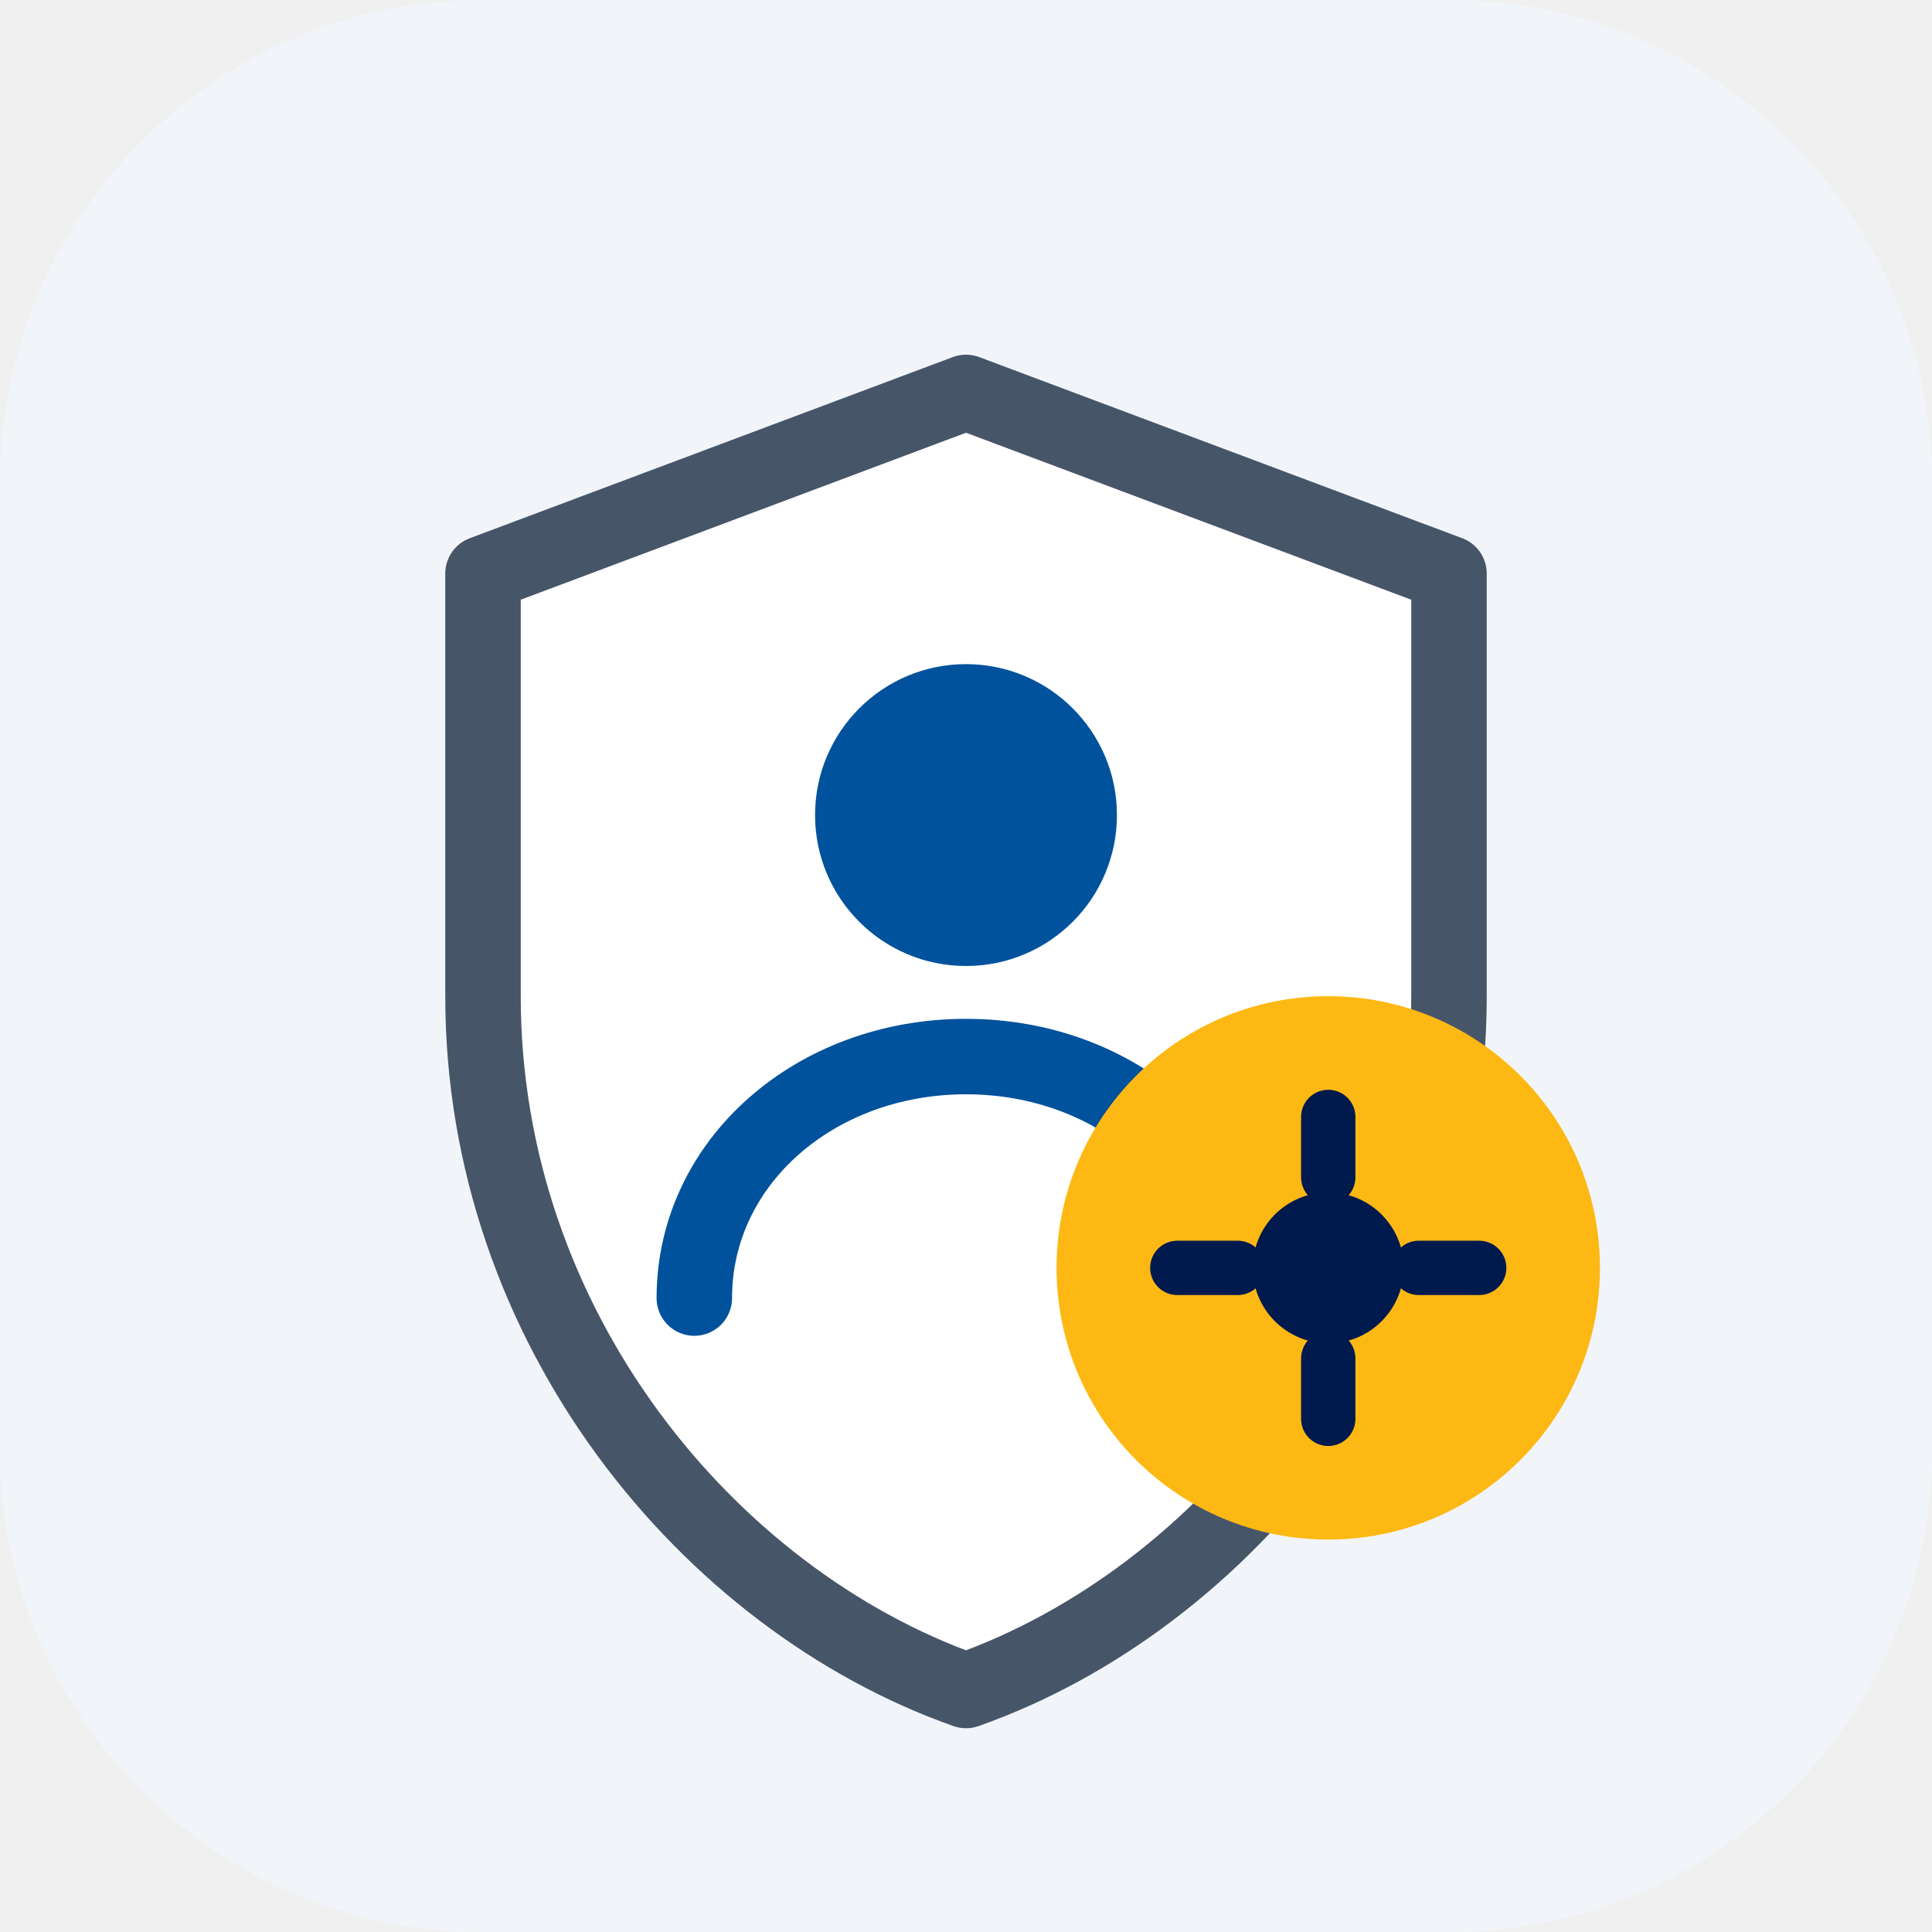
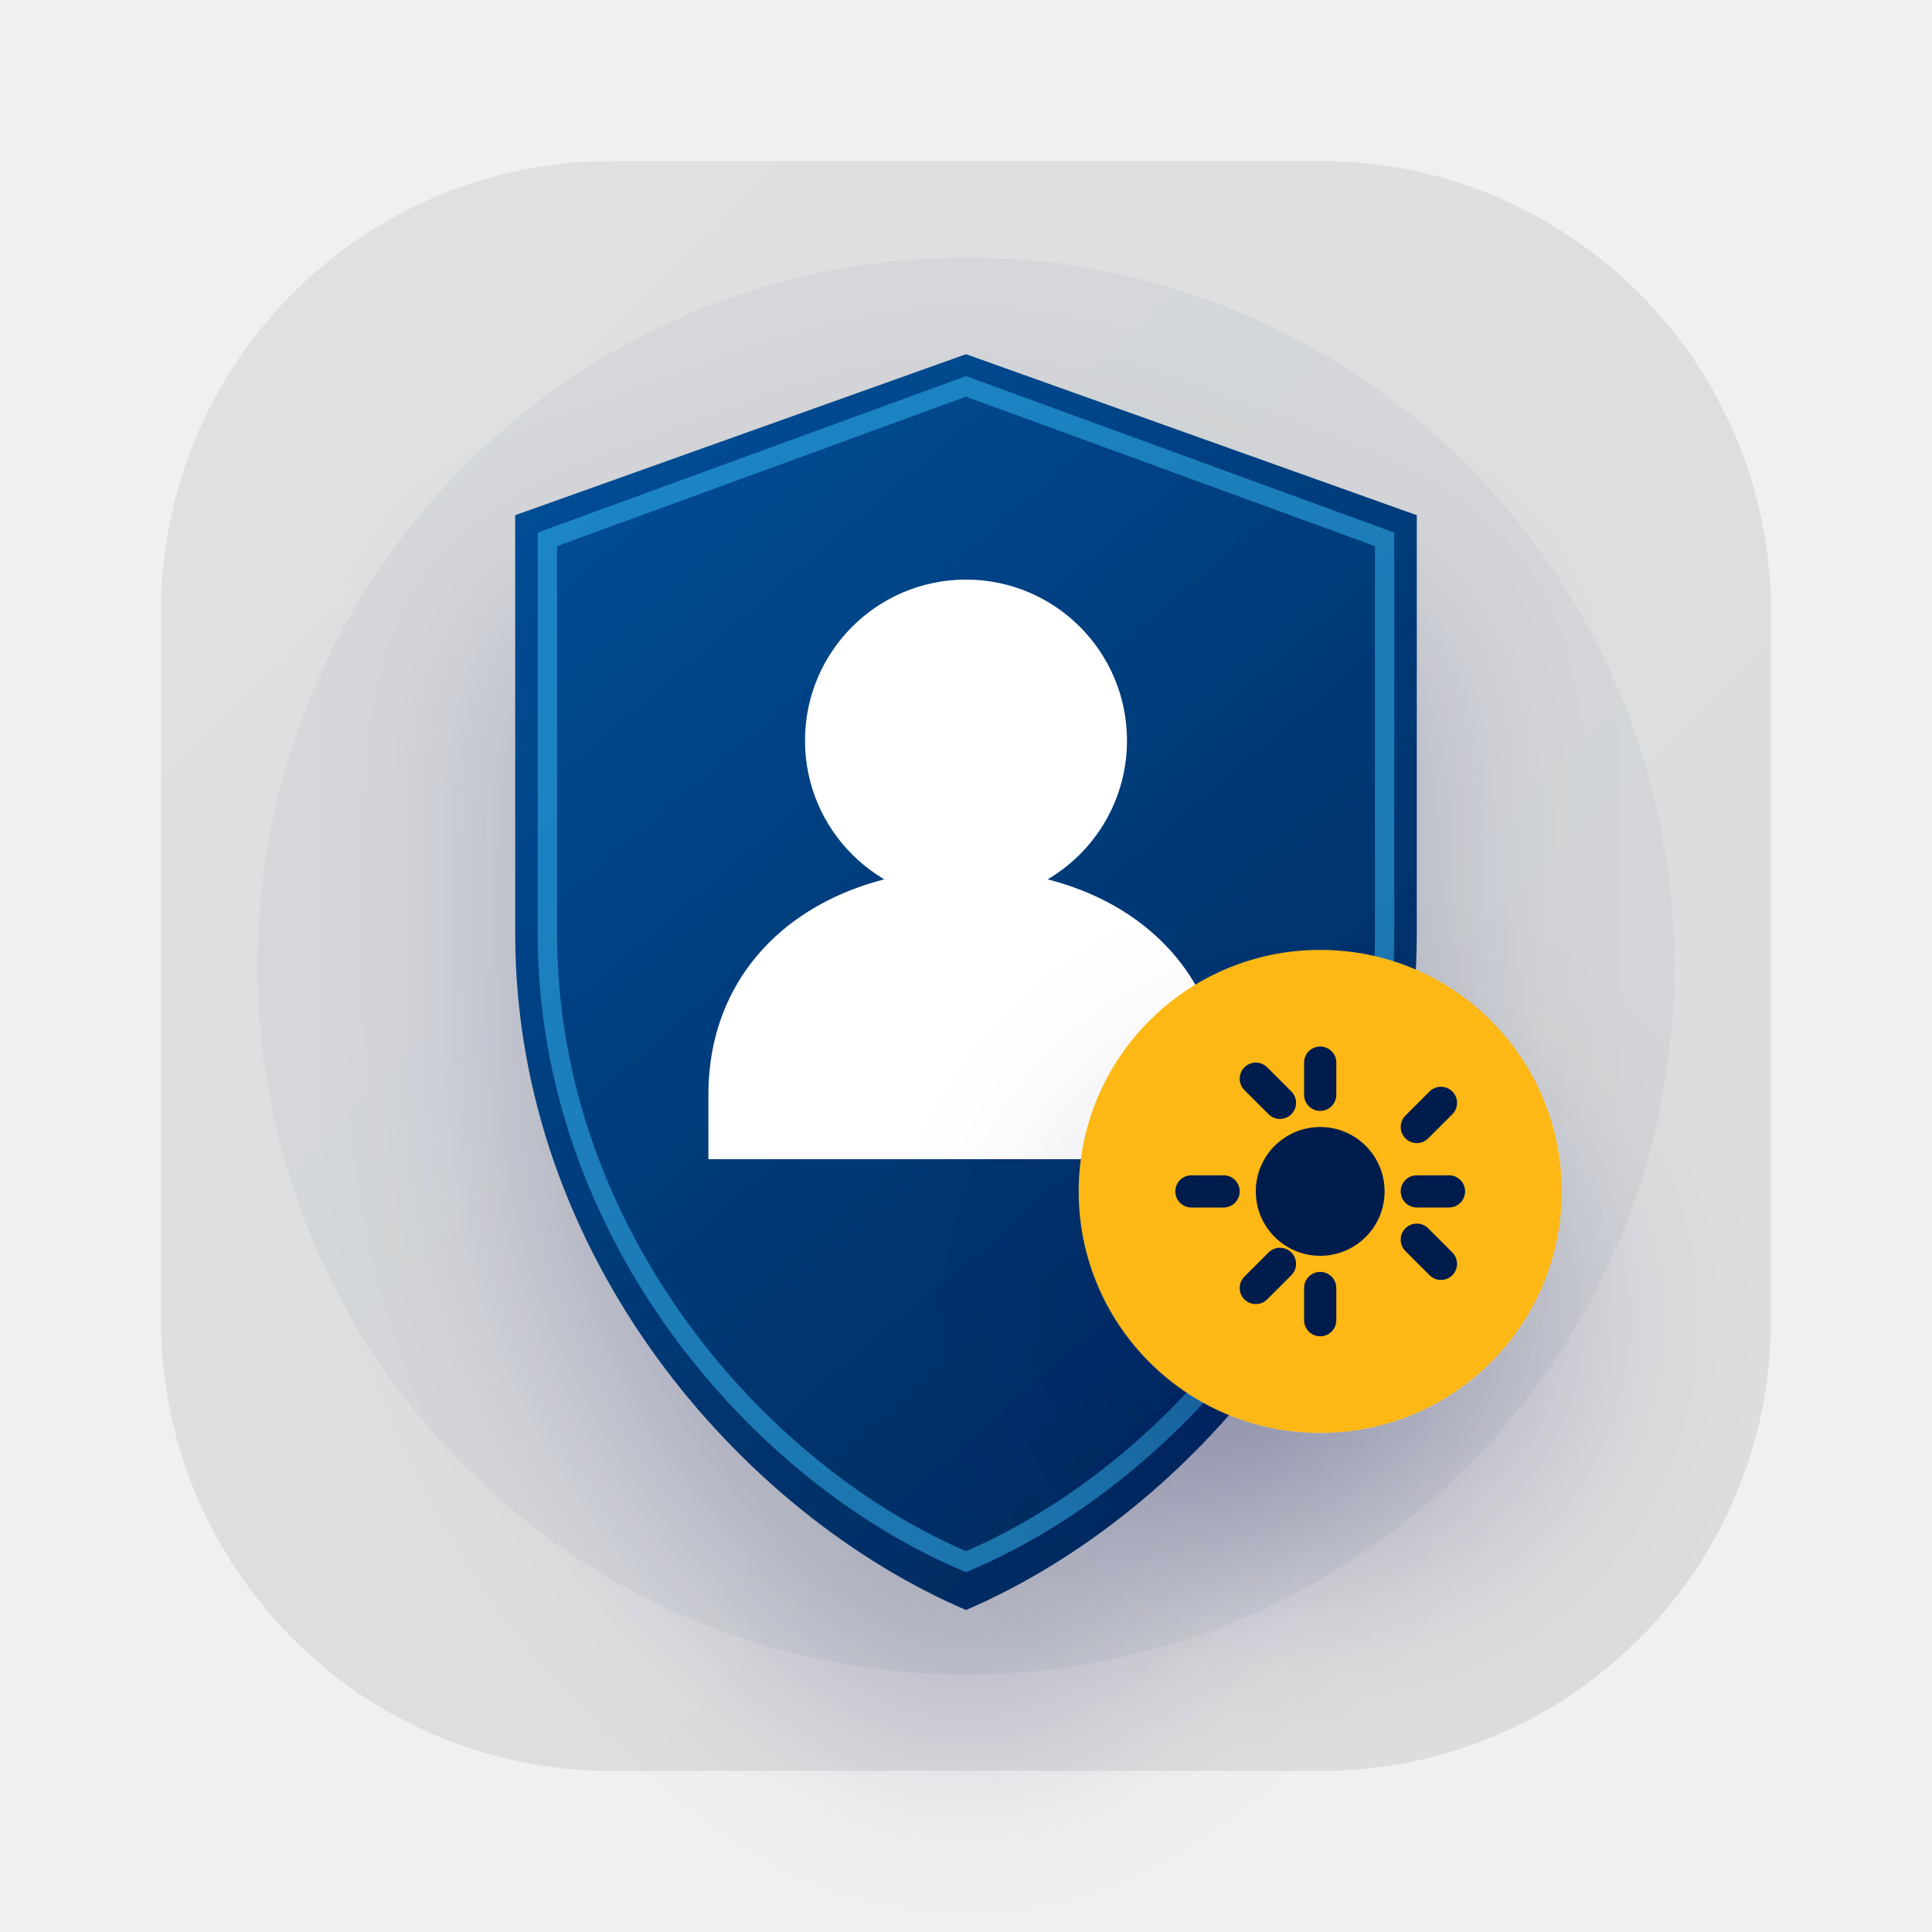
- <svg xmlns="http://www.w3.org/2000/svg" viewBox="0 0 64 64" fill="none">
-   <rect width="64" height="64" rx="16" fill="#F1F5F9" />
-   <path d="M32 13l16 6v14c0 11-7.5 20-16 23-8.5-3-16-12-16-23V19l16-6z" fill="#FFFFFF" stroke="#475569" stroke-width="2.5" stroke-linejoin="round" />
-   <circle cx="32" cy="27" r="5" fill="#00529C" />
-   <path d="M23 43c0-4.5 4-8 9-8s9 3.5 9 8" stroke="#00529C" stroke-width="2.5" stroke-linecap="round" />
-   <circle cx="44" cy="42" r="9" fill="#FDB813" />
-   <circle cx="44" cy="42" r="2.5" fill="#001a4d" />
-   <path d="M44 37v2m0 6v2m-5-5h2m6 0h2" stroke="#001a4d" stroke-width="1.8" stroke-linecap="round" />
+ <svg xmlns="http://www.w3.org/2000/svg" viewBox="0 0 120 120" fill="none">
+   <defs>
+     <linearGradient id="bg-slate" x1="10" y1="10" x2="110" y2="110" gradientUnits="userSpaceOnUse">
+       <stop offset="0%" stop-color="#475569" />
+       <stop offset="100%" stop-color="#1E293B" />
+     </linearGradient>
+     <linearGradient id="shield-grad" x1="30" y1="20" x2="90" y2="90" gradientUnits="userSpaceOnUse">
+       <stop offset="0%" stop-color="#00529C" />
+       <stop offset="100%" stop-color="#00265a" />
+     </linearGradient>
+     <filter id="shadow-profile" x="-10%" y="-10%" width="130%" height="130%" filterUnits="userSpaceOnUse">
+       <feDropShadow dx="0" dy="8" stdDeviation="6" flood-color="#001a4d" flood-opacity="0.2" />
+     </filter>
+   </defs>
+   <rect x="10" y="10" width="100" height="100" rx="28" fill="url(#bg-slate)" opacity="0.1" />
+   <circle cx="60" cy="60" r="44" fill="#475569" opacity="0.06" />
+   <g filter="url(#shadow-profile)">
+     <path d="M60 22l28 10v26c0 20-14 36-28 42-14-6-28-22-28-42V32l28-10z" fill="url(#shield-grad)" />
+     <path d="M60 24l26 9.5v24.5c0 18.5-13 33.5-26 39-13-5.5-26-20.5-26-39V33.5l26-9.5z" stroke="#38BDF8" stroke-width="1.2" opacity="0.5" />
+     <circle cx="60" cy="46" r="10" fill="#FFFFFF" />
+     <path d="M44 68c0-8.8 7.2-14 16-14s16 5.2 16 14v4H44v-4z" fill="#FFFFFF" />
+   </g>
+   <g filter="url(#shadow-profile)">
+     <circle cx="82" cy="74" r="15" fill="#FDB813" />
+     <path d="M82 66v2m0 12v2m-6-8h-2m14 0h2m-10.5-5.5l-1.5-1.5m10 10l1.5 1.5m-10 0l-1.5 1.5m10-10l1.5-1.5" stroke="#001a4d" stroke-width="2" stroke-linecap="round" />
+     <circle cx="82" cy="74" r="4" fill="#001a4d" />
+   </g>
</svg>
